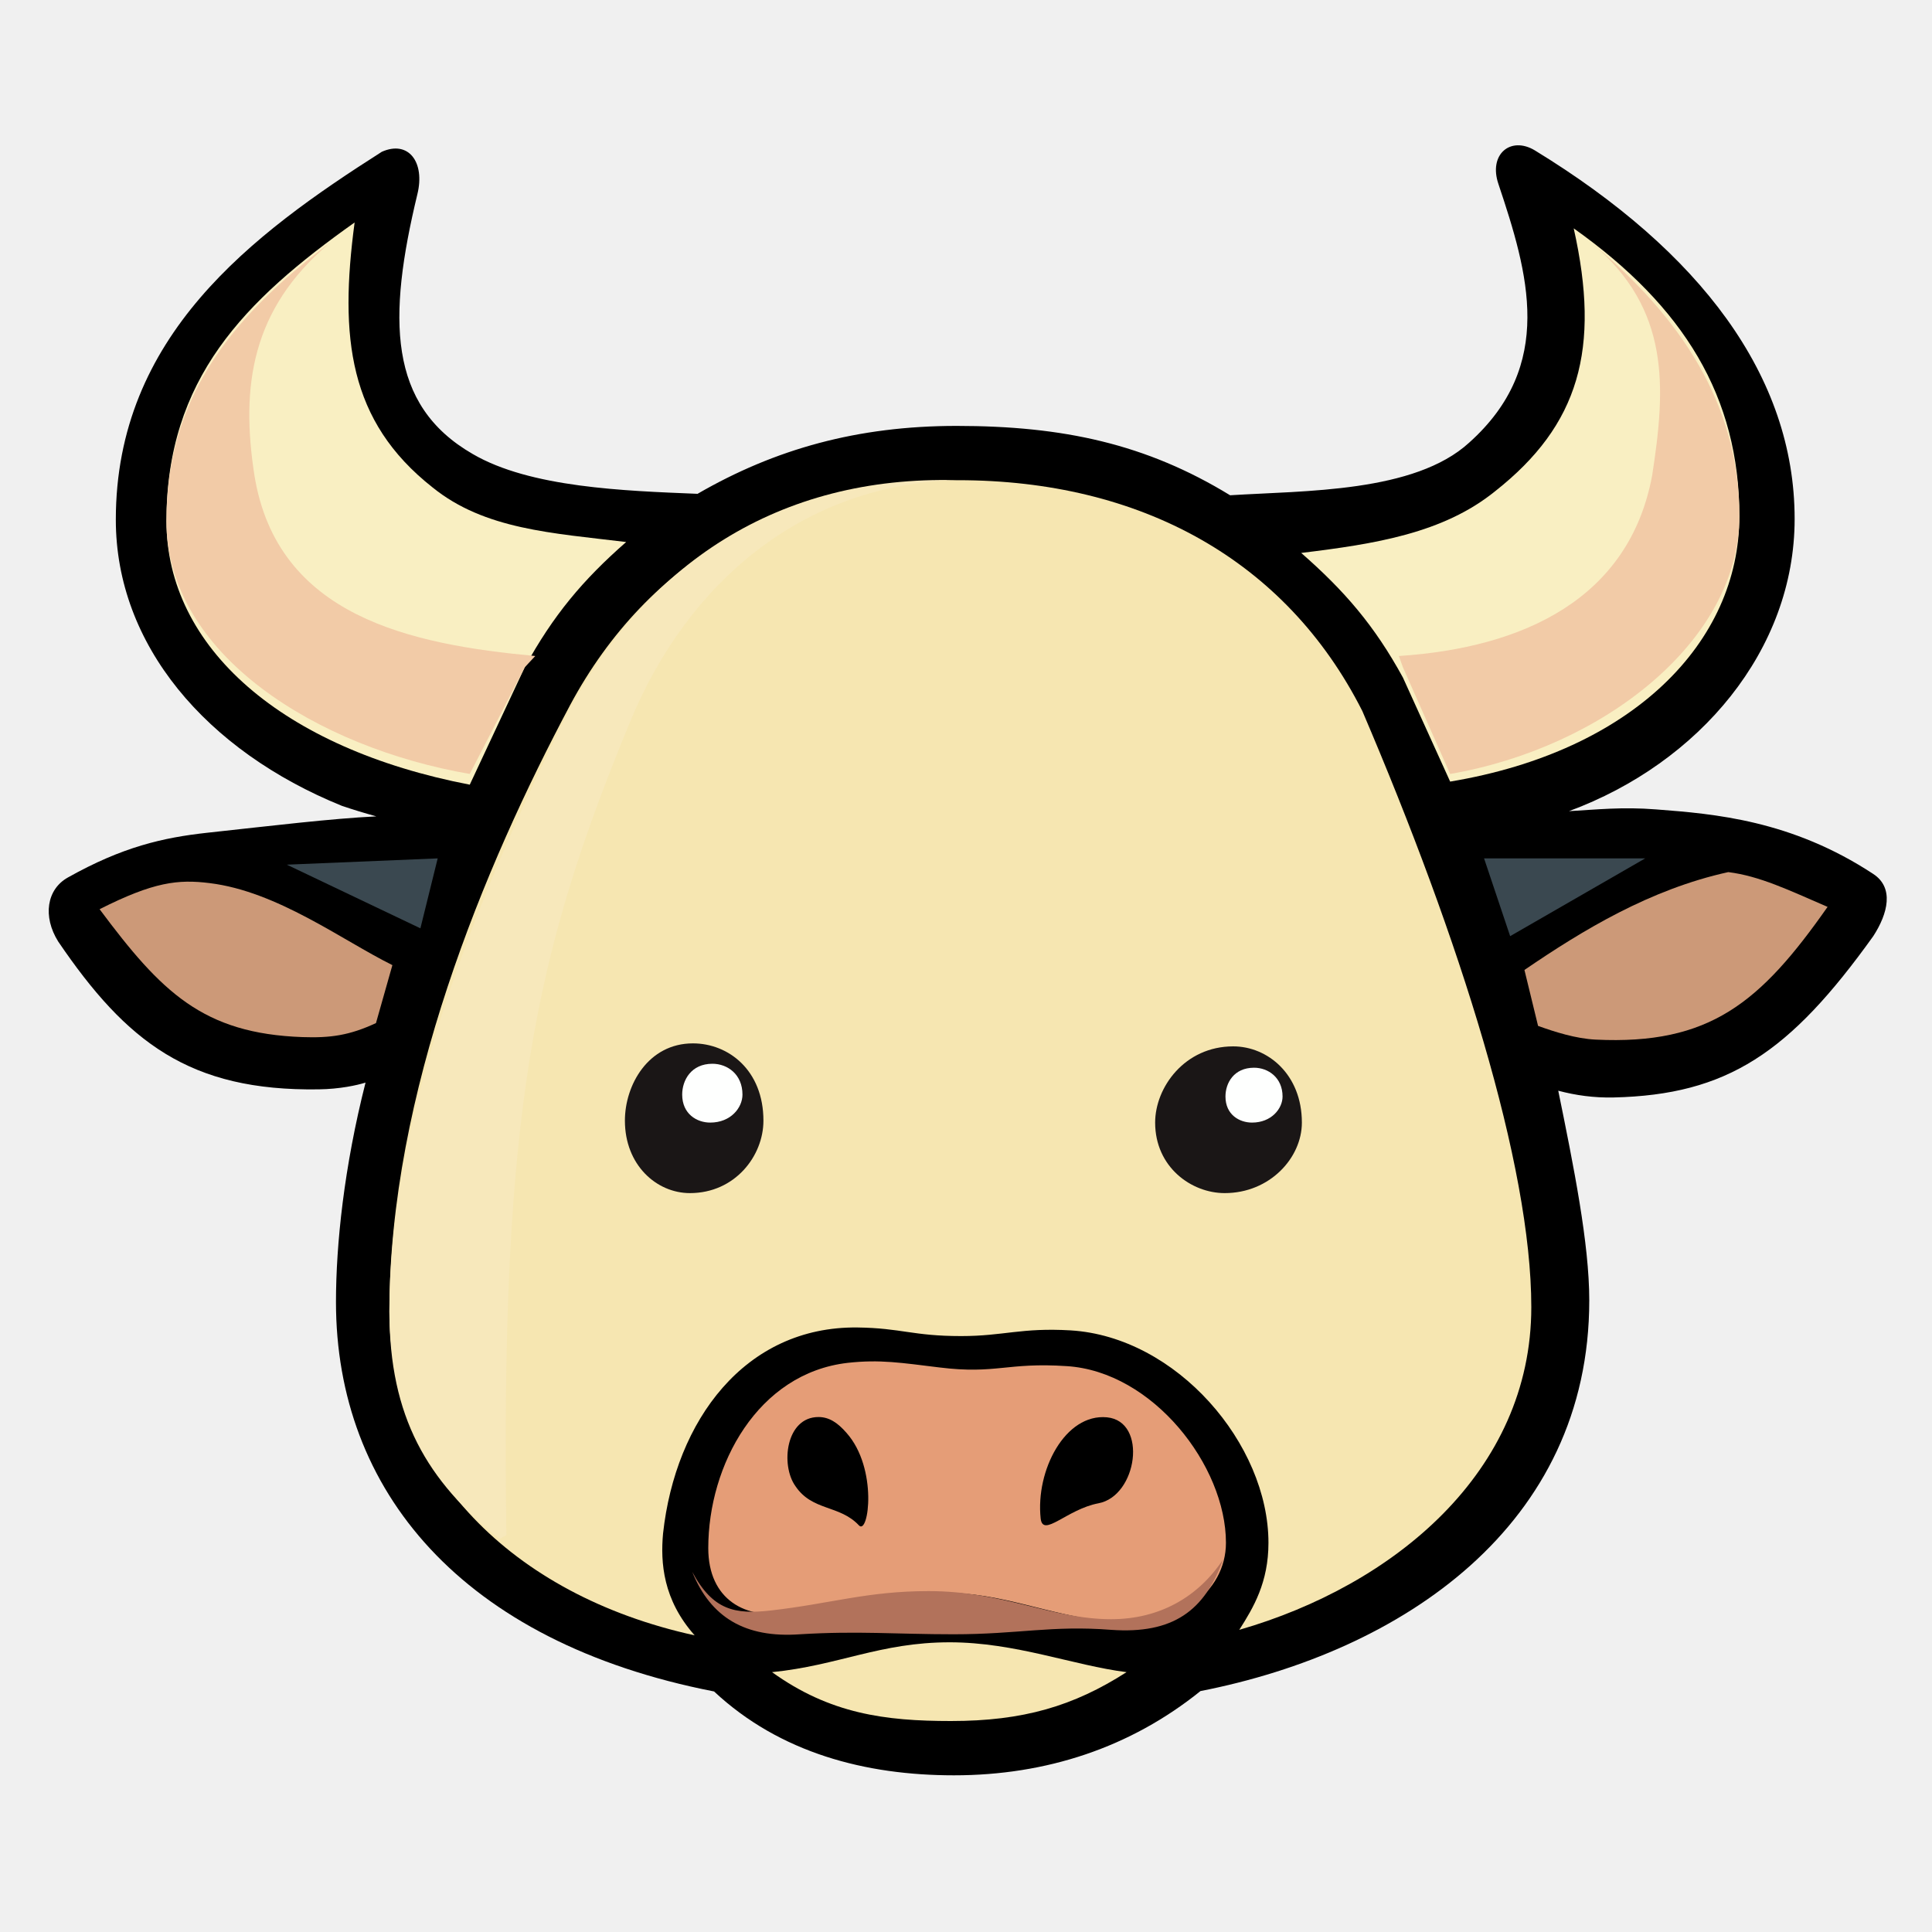
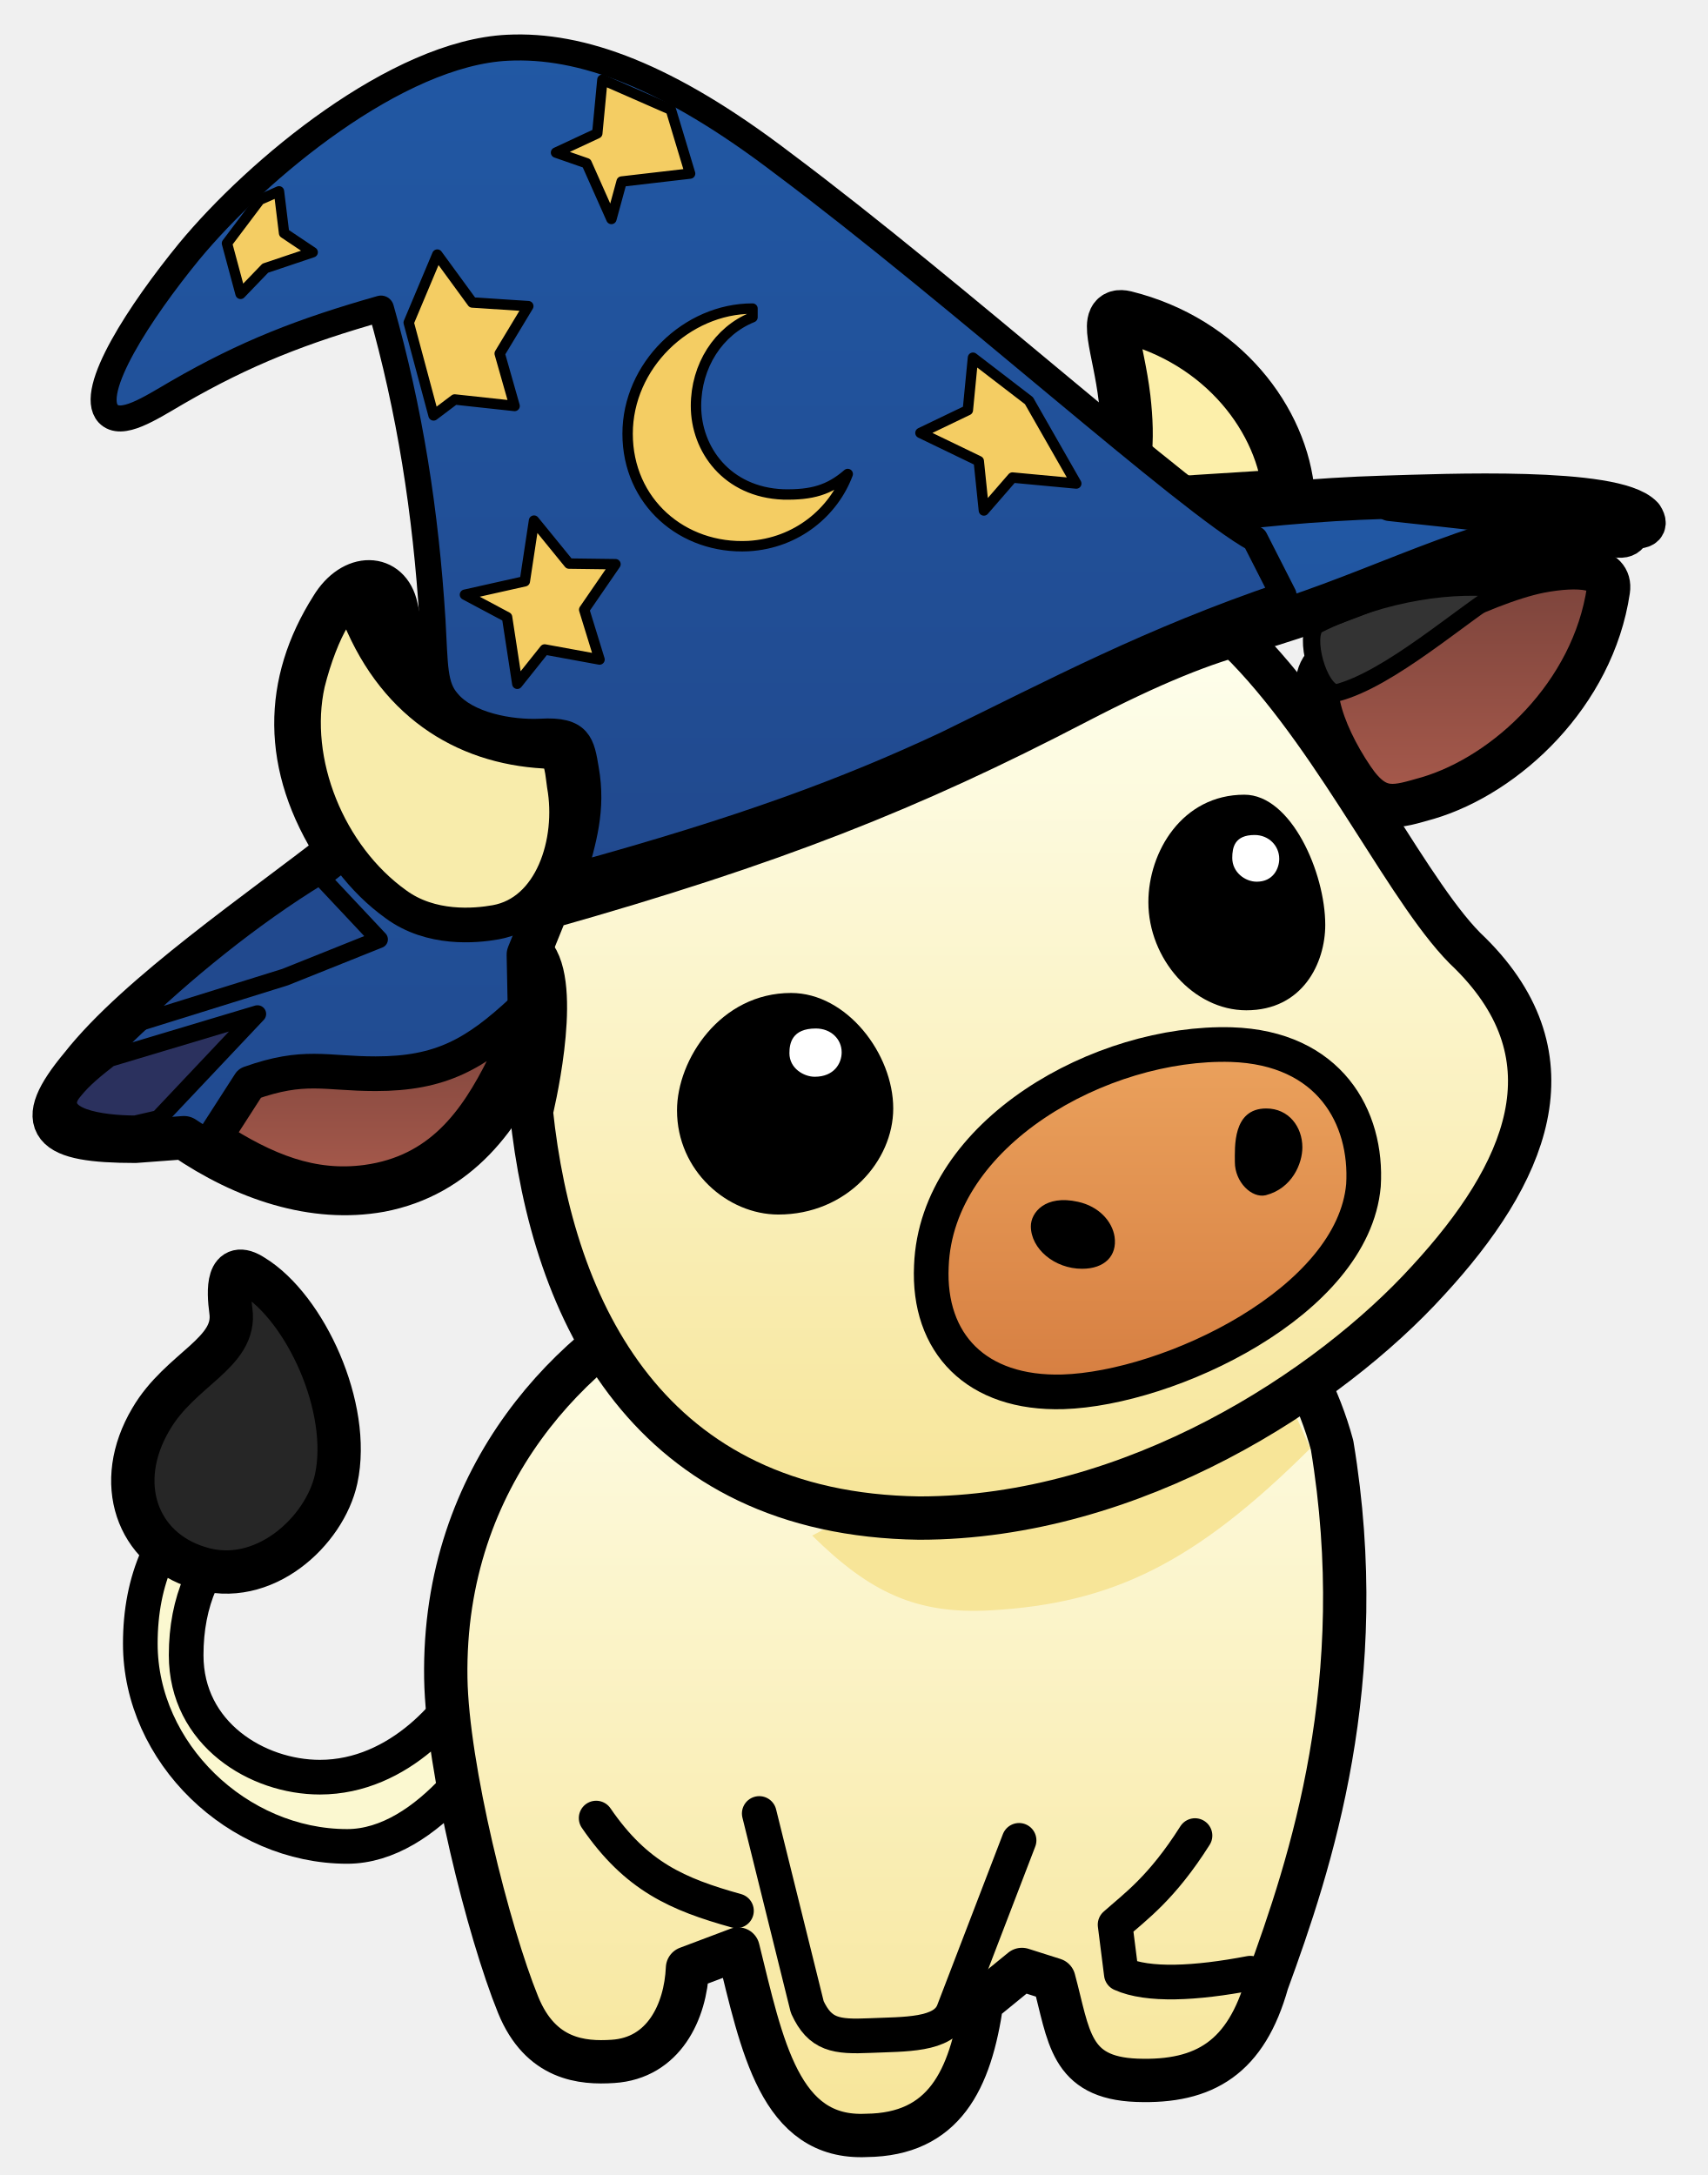
- <svg xmlns="http://www.w3.org/2000/svg" width="200" height="200" viewBox="0 0 200 200" fill="none">
-   <path d="M 193.9,90.46 C 185.45,84.91 177.49,84.25 171.45,83.79 C 167.92,83.51 165.26,83.81 162.42,83.97 C 175.93,78.98 185.78,67.28 185.78,53.72 C 185.78,38.94 176.02,26.04 158.89,15.57 C 156.39,14.06 154.06,15.96 155.12,19.06 C 158.21,28.29 161.03,37.81 152.09,45.82 C 146.42,51.01 135.09,50.78 127.34,51.27 C 118.66,45.96 110.06,44.09 99.03,44.09 C 88.77,44.09 80.23,46.48 72.21,51.12 C 64.61,50.81 54.88,50.48 48.92,46.99 C 40.15,41.93 40.11,32.94 43.21,20.09 C 44.01,16.81 42.31,14.48 39.53,15.71 C 26.09,24.27 11.99,34.78 11.99,53.8 C 11.99,66.76 21.35,77.72 35.39,83.42 C 36.57,83.82 37.76,84.18 38.96,84.51 C 34.23,84.74 28.16,85.48 21.42,86.21 C 16.87,86.71 12.67,87.67 7.04,90.83 C 4.82,92.06 4.41,94.88 6.02,97.46 C 13.11,107.89 19.63,112.96 32.98,112.77 C 35.2,112.74 36.97,112.34 37.84,112.07 C 35.62,120.81 34.78,128.81 34.78,134.78 C 34.78,154.25 47.73,169.98 73.92,175.1 C 80.74,181.47 89.61,183.78 98.75,183.78 C 108.31,183.78 117.01,180.91 124.27,175.06 C 145.17,170.96 164.52,157.93 164.52,134.61 C 164.52,128.72 162.91,120.76 161.31,112.91 C 163.12,113.39 164.99,113.65 167.01,113.61 C 178.85,113.34 185.28,108.97 193.92,96.91 C 195.43,94.58 196.11,91.89 193.9,90.46 Z" fill="black" />
-   <path d="M 36.71,23.03 C 25.31,31.11 17.23,39.21 17.23,53.94 C 17.23,67.02 29.21,77.49 48.63,81.23 L 54.32,69.08 C 57.27,63.69 60.34,60.03 64.82,56.11 C 57.19,55.18 50.16,54.82 44.77,50.45 C 36.09,43.61 35.12,34.91 36.71,23.03 Z" fill="#F9EFC2" />
-   <path d="M 34.09,25.19 C 26.01,32.03 24.91,40.02 26.34,49.22 C 28.71,63.82 42.49,66.71 55.41,67.91 L 54.32,69.08 L 48.63,80.12 C 32.91,77.41 17.23,67.81 17.23,53.94 C 17.23,41.81 23.17,33.38 34.09,25.19 Z" fill="#F2CBA7" />
-   <path d="M 162.91,23.64 C 174.31,31.72 180.06,41.09 180.06,53.43 C 180.06,66.51 169.01,77.76 150.12,80.91 L 145.23,70.14 C 142.28,64.75 139.18,61.16 134.7,57.24 C 142.33,56.31 149.4,55.21 154.79,50.84 C 163.47,43.99 165.71,36.14 162.91,23.64 Z" fill="#F9EFC2" />
-   <path d="M 164.81,25.19 C 172.89,32.03 172.46,40.02 171.03,49.22 C 168.66,61.97 157.72,67.06 144.81,67.91 L 145.23,69.08 L 150.12,80.12 C 165.84,77.41 180.06,66.41 180.06,53.43 C 180.06,41.81 173.92,32.78 164.81,25.19 Z" fill="#F2CBA7" />
-   <path d="M 10.31,94.12 C 15.91,91.29 18.44,91.01 21.71,91.42 C 28.71,92.28 35.37,97.3 40.62,99.91 L 38.92,105.91 C 36.18,107.18 34.23,107.46 31.31,107.36 C 21.01,106.99 16.71,102.71 10.31,94.12 Z" fill="#CC9978" />
-   <path d="M 29.69,89.51 L 43.52,96.1 L 45.31,88.86 L 29.69,89.51 Z" fill="#3A4850" />
-   <path d="M 178.91,90.28 C 182.18,90.69 185.16,92.14 189.19,93.88 C 182.23,103.81 176.98,108.19 165.18,107.62 C 163.12,107.52 160.91,106.81 159.22,106.2 L 157.81,100.41 C 163.87,96.27 170.82,92.06 178.91,90.28 Z" fill="#CC9978" />
-   <path d="M 153.63,88.86 L 170.31,88.86 L 156.33,96.91 L 153.63,88.86 Z" fill="#3A4850" />
-   <path d="M 99.18,49.71 C 81.41,49.71 67.11,57.91 59.03,72.97 C 50.12,89.71 40.31,113.18 40.31,135.76 C 40.31,152.11 52.89,165.13 71.91,169.29 C 68.64,165.61 68.36,161.77 68.64,158.74 C 69.92,147.06 77.11,137.28 88.77,137.42 C 93.32,137.48 94.48,138.31 99.5,138.31 C 103.91,138.31 105.71,137.42 110.82,137.72 C 121.81,138.38 131.31,149.49 131.31,159.71 C 131.31,163.81 129.76,166.41 128.29,168.72 C 144.28,164.11 158.52,152.38 158.52,135.31 C 158.52,120.61 151.13,97.23 141.03,73.61 C 133.09,57.91 118.01,49.71 99.18,49.71 Z" fill="#F6E6B1" />
-   <path d="M 99.03,49.71 C 83.21,50.12 71.23,60.18 65.23,74.71 C 55.27,98.83 51.81,115.18 52.42,158.91 L 51.71,159.32 C 44.23,153.31 40.31,146.72 40.31,135.76 C 40.31,117.06 47.77,96.13 58.32,74.71 C 66.62,58.22 80.78,49.22 99.03,49.71 Z" fill="#F7E8BB" />
-   <path d="M 79.03,116.01 C 79.03,110.79 75.41,108.01 71.73,108.01 C 67.11,108.01 64.69,112.31 64.69,116.01 C 64.69,120.61 67.97,123.51 71.42,123.51 C 76.09,123.51 79.03,119.66 79.03,116.01 Z" fill="#1A1616" />
-   <path d="M 76.86,113.31 C 76.86,111.22 75.31,110.12 73.75,110.12 C 71.54,110.12 70.62,111.83 70.62,113.31 C 70.62,115.33 72.15,116.21 73.52,116.21 C 75.66,116.21 76.86,114.66 76.86,113.31 Z" fill="#FEFFFE" />
-   <path d="M 134.77,116.21 C 134.77,111.22 131.23,108.32 127.66,108.32 C 122.64,108.32 119.58,112.56 119.58,116.21 C 119.58,120.81 123.32,123.51 126.78,123.51 C 131.45,123.51 134.77,119.86 134.77,116.21 Z" fill="#1A1616" />
-   <path d="M 132.77,113.51 C 132.77,111.56 131.29,110.53 129.82,110.53 C 127.73,110.53 126.86,112.11 126.86,113.51 C 126.86,115.41 128.32,116.21 129.61,116.21 C 131.62,116.21 132.77,114.76 132.77,113.51 Z" fill="#FEFFFE" />
-   <path d="M 110.41,141.42 C 104.23,141.01 103.13,142.28 97.27,141.56 C 93.32,141.08 91.11,140.71 87.77,141.08 C 78.44,142.14 73.32,151.66 73.32,160.26 C 73.32,165.61 77.19,167.72 81.71,166.93 C 88.13,165.76 91.23,164.86 97.41,164.86 C 103.91,164.86 108.09,167.13 115.23,167.96 C 121.73,168.72 126.91,164.86 126.91,159.71 C 126.91,151.73 119.34,141.97 110.41,141.42 Z" fill="#E59D77" />
-   <path d="M 71.66,162.72 C 73.81,166.72 76.09,167.13 79.77,166.72 C 86.02,166.01 89.77,164.71 96.13,164.71 C 103.91,164.71 108.92,167.62 115.02,167.62 C 120.04,167.62 124.06,165.31 126.62,161.42 C 124.73,166.72 121.45,169.18 115.02,168.72 C 108.84,168.24 105.43,169.18 98.71,169.18 C 92.77,169.18 88.81,168.81 82.81,169.18 C 77.11,169.59 73.56,167.41 71.66,162.72 Z" fill="#B2725B" />
-   <path d="M 84.73,146.69 C 81.35,146.69 80.78,151.66 82.34,153.84 C 84.09,156.45 86.91,155.76 88.92,157.91 C 89.92,158.97 90.91,152.01 87.63,148.33 C 86.71,147.27 85.82,146.69 84.73,146.69 Z" fill="black" />
-   <path d="M 114.59,146.72 C 110.27,146.31 107.19,152.21 107.73,157.2 C 107.97,159.22 110.43,156.24 113.71,155.62 C 117.73,154.87 118.84,147.13 114.59,146.72 Z" fill="black" />
-   <path d="M 79.92,173.1 C 85.92,177.41 91.62,178.16 98.44,178.16 C 105.92,178.16 111.13,176.62 116.62,173.1 C 111.13,172.41 105.12,170.01 98.31,170.01 C 91.11,170.01 86.81,172.41 79.92,173.1 Z" fill="#F6E6B1" />
+ <svg xmlns="http://www.w3.org/2000/svg" width="197" height="251" viewBox="0 0 197 251" fill="none">
+   <path d="M 40.06,213.08 C 27.41,213.08 16.19,202.28 16.19,189.68 C 16.19,182.28 18.78,176.38 24.09,171.92 L 27.84,176.31 C 23.66,179.84 21.48,184.81 21.48,191.01 C 21.48,200.12 29.71,205.09 36.91,205.09 C 46.09,205.09 52.76,197.18 54.97,192.15 L 60.18,194.53 C 57.32,201.21 49.41,213.08 40.06,213.08 Z" fill="#FBF8D0" stroke="black" stroke-width="4" stroke-linecap="round" stroke-linejoin="round" />
+   <path d="M 29.23,147.27 C 26.19,145.29 26.32,148.92 26.64,151.28 C 27.33,156.16 20.81,157.96 17.42,163.77 C 13.07,171.11 15.78,178.71 22.92,180.91 C 30.38,183.31 37.48,176.71 38.79,170.66 C 40.56,162.44 35.22,150.94 29.23,147.27 Z" fill="#262626" stroke="black" stroke-width="5" stroke-linecap="round" stroke-linejoin="round" />
+   <path d="M 153.71,166.78 C 150.76,155.79 142.84,146.28 135.72,142.72 L 79.44,148.77 C 66.46,154.96 51.06,169.94 51.44,193.68 C 51.61,203.97 56.35,222.91 59.79,231.37 C 62.38,237.73 67.21,238.12 70.71,237.89 C 76.61,237.52 79.11,232.14 79.33,227.12 L 85.17,224.92 C 87.93,236.06 89.95,246.91 99.97,246.43 C 108.91,246.34 111.99,240.1 113.29,231.06 L 117.92,227.28 L 121.61,228.45 C 123.37,234.94 123.39,239.78 131.18,240.07 C 139.06,240.36 143.81,237.38 146.22,228.79 C 151.26,215.02 158.23,194.02 153.71,166.78 Z" fill="url(#paint0_linear_1_13)" stroke="black" stroke-width="5" stroke-linecap="round" stroke-linejoin="round" />
+   <path d="M 93.72,177.21 C 100.41,183.81 105.78,186.31 114.29,185.84 C 128.41,185.04 137.92,180.36 151.19,167.15 L 148.81,161.75 L 131.41,157.04 L 93.72,177.21 Z" fill="#F7E598" />
+   <path d="M 117.59,212.38 L 110.01,232.12 C 108.91,234.94 104.37,234.73 100.37,234.91 C 96.47,235.08 94.63,234.84 93.15,231.62 L 87.61,209.28" stroke="black" stroke-width="4" stroke-linecap="round" stroke-linejoin="round" />
+   <path d="M 137.89,211.83 C 134.04,217.91 131.02,220.01 128.67,222.11 L 129.39,227.8 C 132.46,229.18 137.89,228.93 144.27,227.71" stroke="black" stroke-width="4" stroke-linecap="round" stroke-linejoin="round" />
+   <path d="M 68.79,209.81 C 73.41,216.55 78.17,218.61 84.98,220.51" stroke="black" stroke-width="4" stroke-linecap="round" stroke-linejoin="round" />
+   <path d="M 129.82,36.54 C 127.09,35.89 129.06,40.06 129.76,45.96 C 130.31,50.76 130.14,55.17 127.75,58.46 L 148.72,57.13 C 148.03,48.49 141.11,39.34 129.82,36.54 Z" fill="#FCEFAA" stroke="black" stroke-width="6" stroke-linecap="round" stroke-linejoin="round" />
+   <path d="M 169.66,110.02 C 162.83,103.71 154.76,86.04 143.89,74.78 C 139.77,70.46 132.82,71.18 125.91,74.98 C 107.61,84.97 92.17,92.09 65.35,99.89 C 60.41,101.89 59.41,107.11 61.74,110.38 C 64.66,114.66 61.31,128.27 61.31,128.27 C 63.73,151.42 74.91,174.75 106.07,175.19 C 130.87,175.19 153.48,160.21 164.78,147.78 C 176.12,135.47 181.92,122.21 169.66,110.02 Z" fill="url(#paint1_linear_1_13)" stroke="black" stroke-width="5" stroke-linecap="round" stroke-linejoin="round" />
+   <path d="M 156.09,89.85 C 158.95,94.08 161.18,93.09 164.78,92.09 C 173.85,89.39 183.81,80.11 185.59,68.12 C 186.01,65.37 182.07,65.11 177.71,65.94 C 170.74,67.32 160.12,73.41 153.79,76.11 C 150.17,77.64 152.41,84.44 156.09,89.85 Z" fill="url(#paint2_linear_1_13)" stroke="black" stroke-width="5" stroke-linecap="round" stroke-linejoin="round" />
+   <path d="M 154.18,79.98 C 160.38,78.41 168.89,70.71 173.52,67.99 C 168.07,67.23 159.72,68.19 151.91,72.15 C 150.41,73.38 152.12,79.71 154.18,79.98 Z" fill="#333333" stroke="black" stroke-width="2" stroke-linecap="round" stroke-linejoin="round" />
+   <path d="M 189.45,59.69 C 186.28,56.33 166.72,57.18 159.63,57.39 C 129.41,58.31 91.73,67.15 64.16,82.19 C 59.16,84.97 55.91,84.07 52.02,81.11 C 48.24,78.24 47.06,76.24 45.72,70.08 C 44.91,66.25 40.71,66.06 38.27,70.12 C 32.81,78.75 32.51,88.31 38.92,98.18 C 30.41,104.88 15.93,114.72 9.39,123.04 C 3.68,129.88 5.77,131.71 15.61,131.71 L 21.22,131.29 C 28.21,136.07 36.22,138.76 43.88,137.38 C 52.82,135.68 57.97,128.88 61.18,121.03 L 60.96,110.18 L 63.18,104.71 C 89.23,97.34 105.08,91.04 124.16,81.11 C 133.1,76.47 138.95,74.16 144.31,72.78 C 157.06,69.22 167.92,63.07 179.48,60.97 C 185.58,59.83 190.96,62.06 189.45,59.69 Z" fill="url(#paint3_linear_1_13)" stroke="black" stroke-width="5" stroke-linecap="round" stroke-linejoin="round" />
+   <path d="M 12.65,122.12 L 29.71,117.01 L 18.29,129.11 L 15.61,129.73 C 11.71,129.73 6.03,128.88 8.47,125.96 C 9.65,124.47 11.13,123.31 12.65,122.12 Z" fill="#2B315E" stroke="black" stroke-width="2" stroke-linecap="round" stroke-linejoin="round" />
+   <path d="M 36.91,101.11 L 43.76,108.41 L 32.9,112.76 L 15.06,118.32 C 21.1,112.42 29.11,105.86 36.91,101.11 Z" fill="#21498E" stroke="black" stroke-width="2" stroke-linecap="round" stroke-linejoin="round" />
+   <path d="M 28.81,125.01 C 35.14,122.75 37.51,123.91 43.35,123.91 C 50.81,123.91 54.82,121.69 60.29,116.59 L 58.11,123.04 C 54.94,129.4 50.81,135.26 42.31,136.42 C 35.98,137.27 30.61,135.06 24.77,131.29 L 28.81,125.01 Z" fill="url(#paint4_linear_1_13)" stroke="black" stroke-width="4" stroke-linecap="round" stroke-linejoin="round" />
+   <path d="M 62.82,86.69 C 53.37,86.16 45.16,81.07 41.06,70.08 C 39.88,67.68 37.02,72.78 35.51,78.84 C 33.49,87.92 37.89,98.77 45.69,104.36 C 49.72,107.32 54.82,106.86 57.21,106.43 C 63.67,105.27 66.28,97.16 65.11,90.61 C 64.78,88.21 64.81,86.83 62.82,86.69 Z" fill="#F8ECAB" stroke="black" stroke-width="4" stroke-linecap="round" stroke-linejoin="round" />
+   <path d="M 187.72,60.08 C 184.98,57.71 171.86,57.26 166.23,57.71 L 160.38,58.13 C 167.72,58.98 178.71,59.83 186.01,62.2 C 188.08,62.91 189.06,61.26 187.72,60.08 Z" fill="#2B315E" stroke="black" stroke-width="4" stroke-linecap="round" stroke-linejoin="round" />
+   <path d="M 90.33,18.84 C 77.06,8.71 67.07,5.08 58.56,5.51 C 45.81,6.13 29.71,19.48 21.81,29.04 C 16.22,35.88 10.11,45.16 12.48,47.74 C 13.99,49.34 17.29,47.13 20.46,45.29 C 28.36,40.72 34.91,38.18 43.96,35.61 C 47.29,47.33 49.13,59.09 49.91,71.63 C 50.21,76.81 50.05,79.18 51.67,81.01 C 53.89,83.69 58.89,84.61 62.38,84.44 C 66.9,84.16 67.12,85.89 67.61,88.81 C 68.42,93.43 67.32,96.96 66.14,101.11 C 85.81,95.71 97.82,91.21 109.11,85.93 C 121.98,79.66 132.67,73.93 148.11,68.68 L 144.81,62.2 C 137.01,57.92 110.59,33.99 90.33,18.84 Z" fill="url(#paint5_linear_1_13)" stroke="black" stroke-width="3" stroke-linecap="round" stroke-linejoin="round" />
+   <path d="M 26.19,28.08 L 29.97,23.06 L 32.19,22.08 L 32.78,26.9 L 36.08,29.11 L 30.61,30.95 L 27.76,33.91 L 26.19,28.08 Z" fill="#F4CD63" stroke="black" stroke-width="1.2" stroke-linecap="round" stroke-linejoin="round" />
+   <path d="M 47.16,37.23 L 50.46,29.38 L 54.5,34.91 L 60.96,35.33 L 57.66,40.8 L 59.38,46.85 L 52.47,46.1 L 50.03,47.94 L 47.16,37.23 Z" fill="#F4CD63" stroke="black" stroke-width="1.2" stroke-linecap="round" stroke-linejoin="round" />
+   <path d="M 64.16,17.61 L 68.92,15.39 L 69.51,9.2 L 77.41,12.66 L 79.63,20.03 L 71.73,20.95 L 70.55,25.27 L 67.69,18.84 L 64.16,17.61 Z" fill="#F4CD63" stroke="black" stroke-width="1.2" stroke-linecap="round" stroke-linejoin="round" />
+   <path d="M 106.21,49.96 L 111.68,47.33 L 112.27,41.28 L 118.73,46.24 L 124.19,55.8 L 116.83,55.11 L 113.53,58.91 L 112.94,53.21 L 106.21,49.96 Z" fill="#F4CD63" stroke="black" stroke-width="1.2" stroke-linecap="round" stroke-linejoin="round" />
+   <path d="M 53.65,68.63 L 60.56,67.08 L 61.62,60.08 L 65.66,65.04 L 71.02,65.11 L 67.41,70.36 L 69.18,76.11 L 62.85,74.95 L 59.69,78.91 L 58.51,71.22 L 53.65,68.63 Z" fill="#F4CD63" stroke="black" stroke-width="1.2" stroke-linecap="round" stroke-linejoin="round" />
+   <path d="M 86.83,35.61 C 79.22,35.61 72.42,42.21 72.42,50.06 C 72.42,57.92 78.75,63.41 86.36,63.02 C 92.01,62.69 96.21,59.02 97.82,54.7 C 95.7,56.54 93.69,57.13 90.39,57.06 C 83.87,56.81 80.31,51.85 80.31,46.85 C 80.31,42.21 82.91,38.18 86.83,36.61 V 35.61 Z" fill="#F4CD63" stroke="black" stroke-width="1.2" stroke-linecap="round" stroke-linejoin="round" />
+   <path d="M 143.59,91.71 C 136.41,91.71 132.51,98.31 132.51,104.11 C 132.51,110.66 137.72,116.59 143.81,116.59 C 150.33,116.59 152.92,111.12 152.92,106.73 C 152.92,100.73 148.99,91.71 143.59,91.71 Z" fill="black" />
+   <path d="M 144.77,96.36 C 142.46,96.36 142.19,97.79 142.19,99.01 C 142.19,100.66 143.67,101.75 145.01,101.75 C 146.92,101.75 147.61,100.22 147.61,99.11 C 147.61,97.58 146.38,96.36 144.77,96.36 Z" fill="white" />
+   <path d="M 91.28,114.59 C 83.12,114.59 78.12,122.28 78.12,128.14 C 78.12,135.13 83.96,140.16 89.81,140.16 C 97.71,140.16 103.07,133.97 103.07,127.92 C 103.07,121.62 97.71,114.59 91.28,114.59 Z" fill="black" />
+   <path d="M 94.14,118.69 C 91.4,118.69 91.09,120.38 91.09,121.54 C 91.09,123.31 92.77,124.26 94.01,124.26 C 96.23,124.26 97.12,122.73 97.12,121.44 C 97.12,119.91 95.88,118.69 94.14,118.69 Z" fill="white" />
+   <path d="M 142.08,120.55 C 127.09,120.12 108.06,130.71 107.47,146.1 C 107.05,155.01 112.64,160.91 122.66,160.62 C 134.92,160.23 156.15,150.23 157.33,136.78 C 157.81,128.93 153.41,120.91 142.08,120.55 Z" fill="url(#paint6_linear_1_13)" stroke="black" stroke-width="4" stroke-linecap="round" stroke-linejoin="round" />
+   <path d="M 146.11,127.92 C 142.21,127.92 142.49,132.41 142.49,134.11 C 142.49,136.42 144.45,138.32 146.06,137.93 C 149.13,137.13 150.28,134.24 150.28,132.41 C 150.28,130.04 148.71,127.92 146.11,127.92 Z" fill="black" />
+   <path d="M 124.39,138.69 C 120.61,137.84 118.95,139.94 118.95,141.51 C 118.95,144.12 121.69,146.42 124.86,146.42 C 127.45,146.42 128.93,144.93 128.61,142.72 C 128.34,140.95 126.81,139.22 124.39,138.69 Z" fill="black" />
+   <defs>
+     <linearGradient id="paint0_linear_1_13" x1="103.067" y1="142.719" x2="103.067" y2="246.46" gradientUnits="userSpaceOnUse">
+       <stop stop-color="#FEFFEE" />
+       <stop offset="1" stop-color="#F7E598" />
+     </linearGradient>
+     <linearGradient id="paint1_linear_1_13" x1="117.37" y1="72.781" x2="117.37" y2="175.19" gradientUnits="userSpaceOnUse">
+       <stop stop-color="#FEFFEE" />
+       <stop offset="1" stop-color="#F7E598" />
+     </linearGradient>
+     <linearGradient id="paint2_linear_1_13" x1="169.081" y1="65.38" x2="169.081" y2="92.805" gradientUnits="userSpaceOnUse">
+       <stop stop-color="#7A433B" />
+       <stop offset="1" stop-color="#A85A4C" />
+     </linearGradient>
+     <linearGradient id="paint3_linear_1_13" x1="99.029" y1="56.953" x2="99.029" y2="137.91" gradientUnits="userSpaceOnUse">
+       <stop stop-color="#2158A4" />
+       <stop offset="1" stop-color="#21498E" />
+     </linearGradient>
+     <linearGradient id="paint4_linear_1_13" x1="42.532" y1="116.586" x2="42.532" y2="136.821" gradientUnits="userSpaceOnUse">
+       <stop stop-color="#7A433B" />
+       <stop offset="1" stop-color="#A85A4C" />
+     </linearGradient>
+     <linearGradient id="paint5_linear_1_13" x1="80.3" y1="5.438" x2="80.3" y2="101.109" gradientUnits="userSpaceOnUse">
+       <stop stop-color="#2158A4" />
+       <stop offset="1" stop-color="#21498E" />
+     </linearGradient>
+     <linearGradient id="paint6_linear_1_13" x1="132.463" y1="120.527" x2="132.463" y2="160.641" gradientUnits="userSpaceOnUse">
+       <stop stop-color="#EBA25D" />
+       <stop offset="1" stop-color="#D67E41" />
+     </linearGradient>
+   </defs>
</svg>
